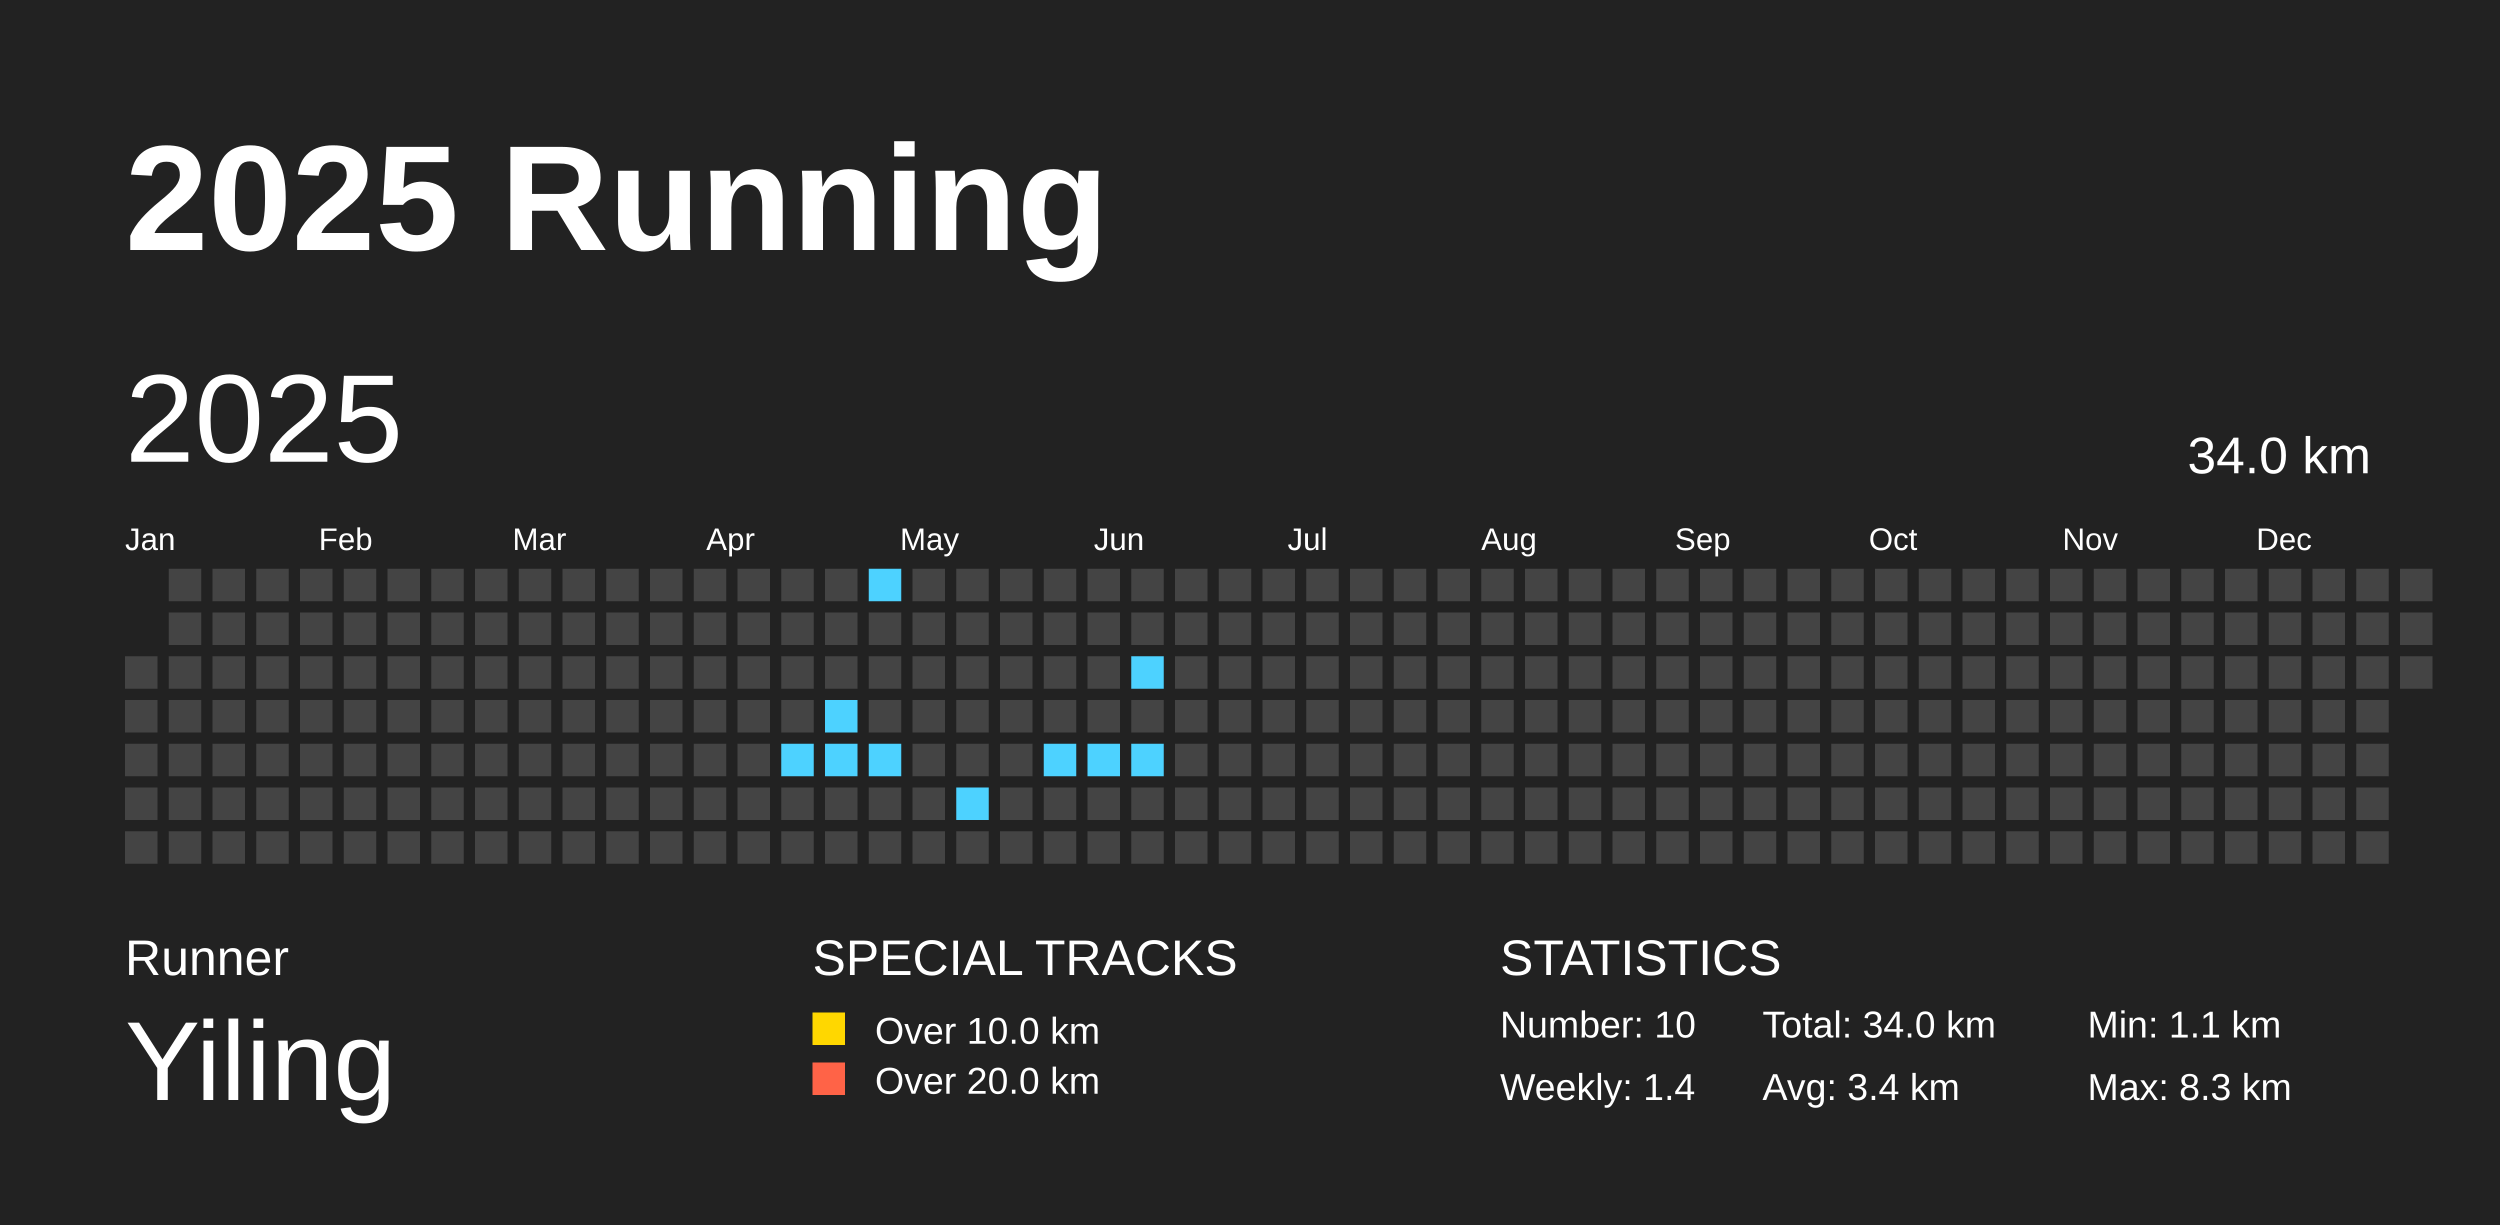
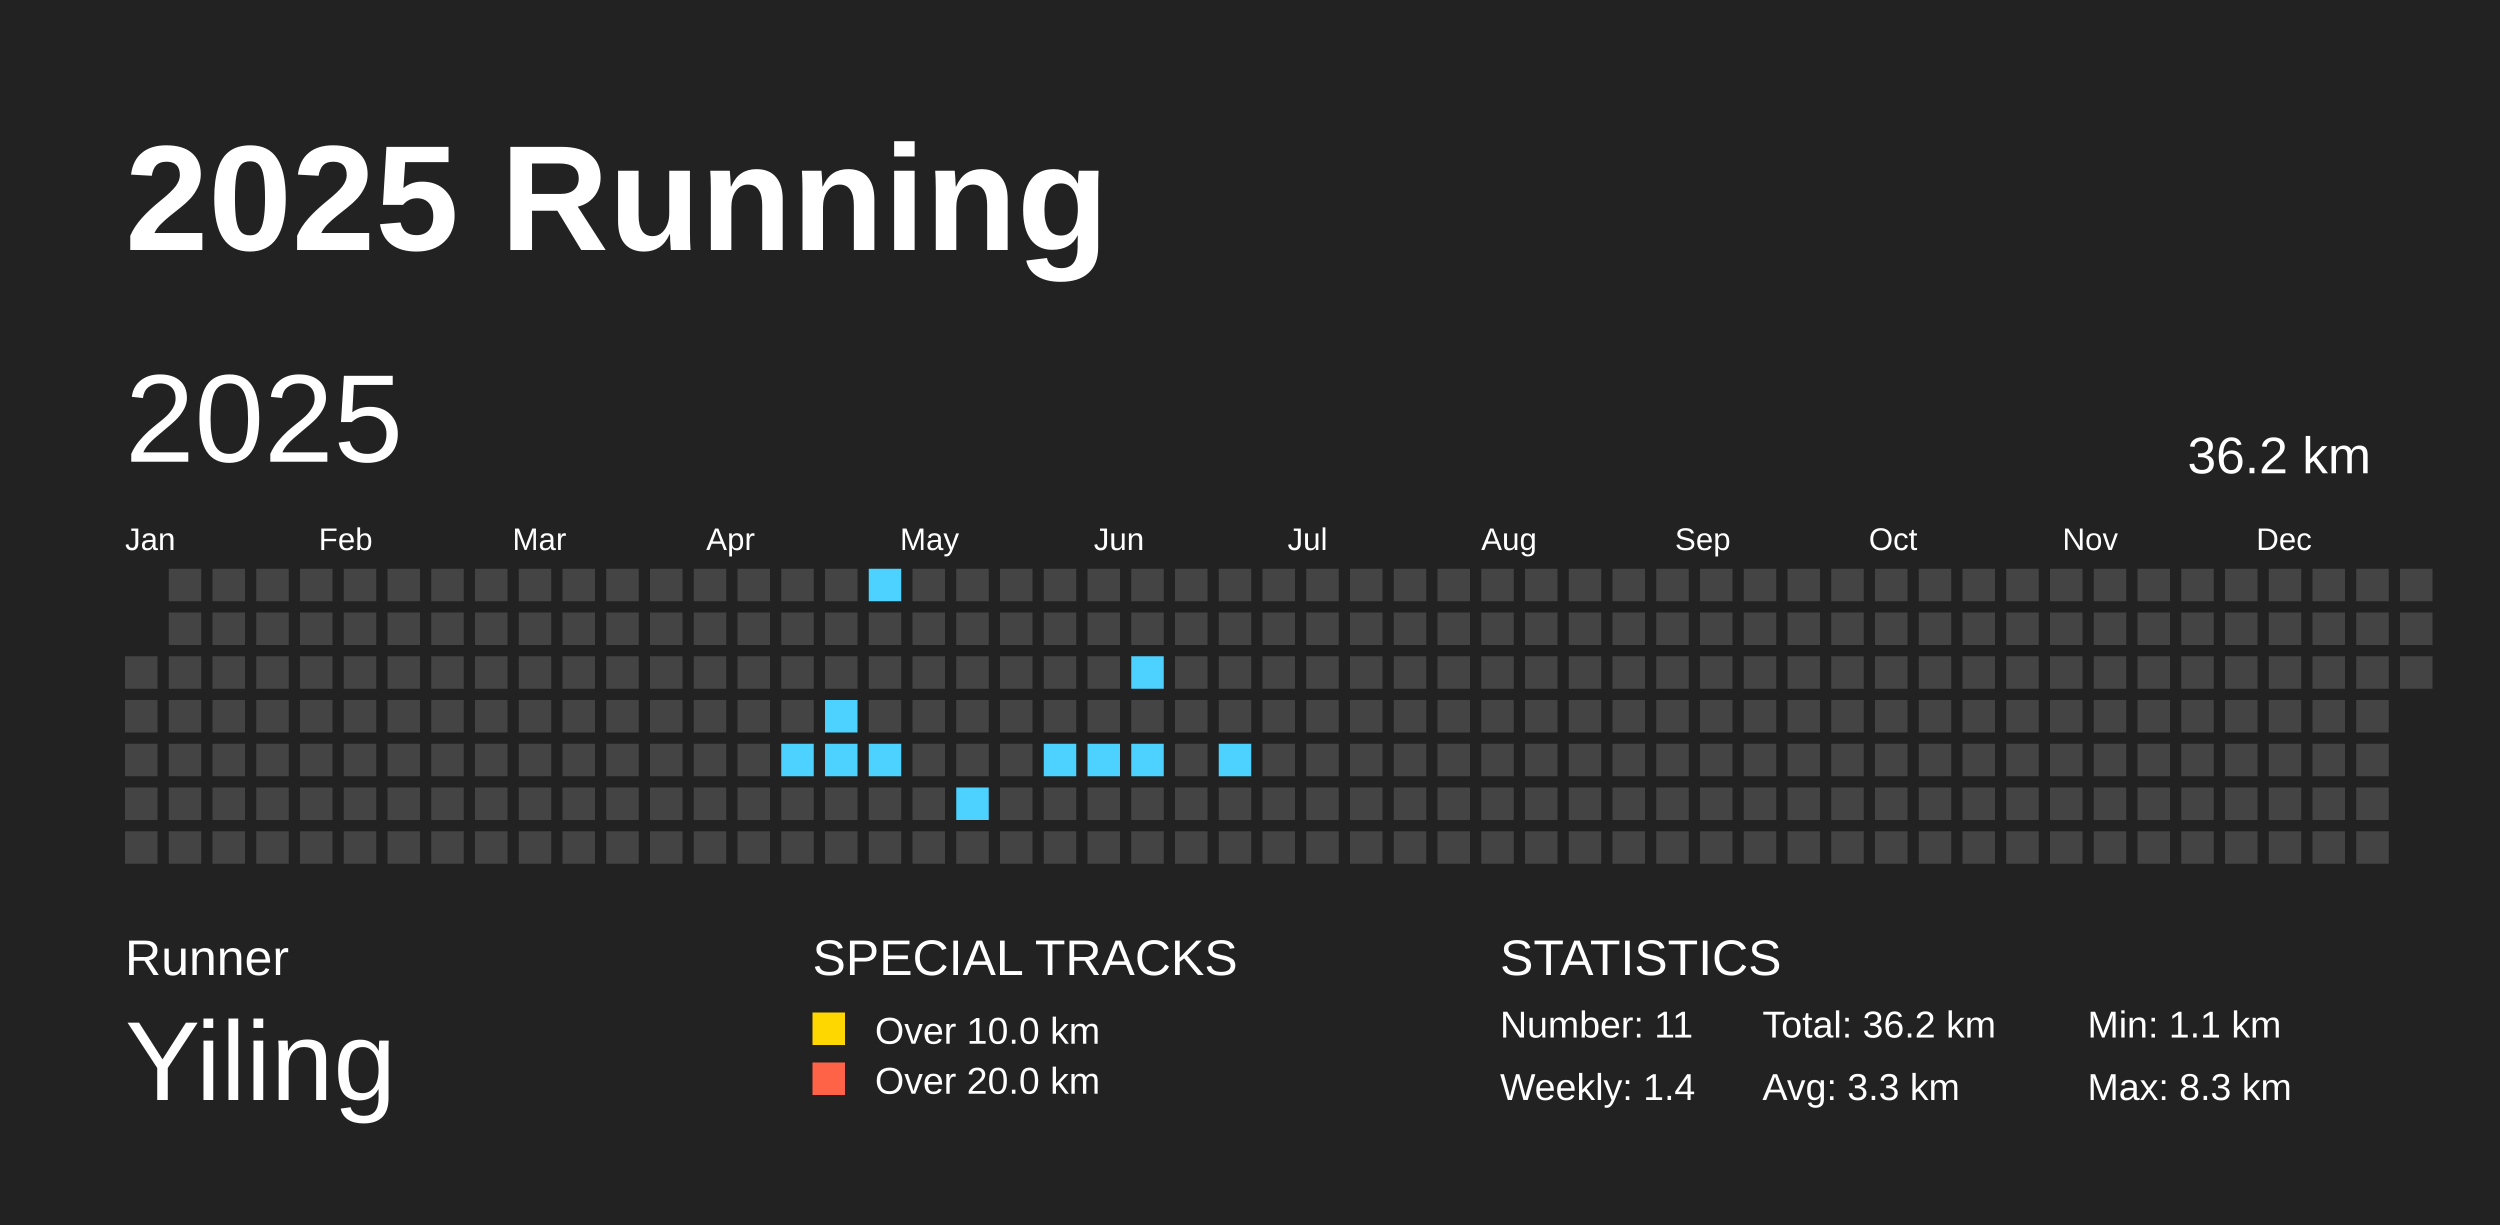
<svg xmlns="http://www.w3.org/2000/svg" baseProfile="full" height="98mm" version="1.1" viewBox="0,0,200,98" width="200mm">
  <defs />
  <rect fill="#222222" height="98" width="200" x="0" y="0" />
  <text fill="#FFFFFF" style="font-size:12px; font-family:Arial; font-weight:bold;" x="10" y="20">2025 Running</text>
  <text fill="#FFFFFF" style="font-size:4px; font-family:Arial" x="10" y="78">Runner</text>
  <text fill="#FFFFFF" style="font-size:9px; font-family:Arial" x="10" y="88">Yiling</text>
  <text fill="#FFFFFF" style="font-size:4px; font-family:Arial" x="65" y="78">SPECIAL TRACKS</text>
  <rect fill="gold" height="2.6" width="2.6" x="65" y="81" />
  <text fill="#FFFFFF" style="font-size:3px; font-family:Arial" x="70" y="83.5">Over 10.0 km</text>
  <rect fill="tomato" height="2.6" width="2.6" x="65" y="85" />
  <text fill="#FFFFFF" style="font-size:3px; font-family:Arial" x="70" y="87.5">Over 20.0 km</text>
  <text fill="#FFFFFF" style="font-size:4px; font-family:Arial" x="120" y="78">STATISTICS</text>
-   <text fill="#FFFFFF" style="font-size:3px; font-family:Arial" x="120" y="83">Number: 10</text>
+   <text fill="#FFFFFF" style="font-size:3px; font-family:Arial" x="120" y="83">Number: 11</text>
  <text fill="#FFFFFF" style="font-size:3px; font-family:Arial" x="120" y="88">Weekly: 1.4</text>
-   <text fill="#FFFFFF" style="font-size:3px; font-family:Arial" x="141" y="83">Total: 34.0 km</text>
-   <text fill="#FFFFFF" style="font-size:3px; font-family:Arial" x="141" y="88">Avg: 3.4 km</text>
+   <text fill="#FFFFFF" style="font-size:3px; font-family:Arial" x="141" y="83">Total: 36.2 km</text>
+   <text fill="#FFFFFF" style="font-size:3px; font-family:Arial" x="141" y="88">Avg: 3.3 km</text>
  <text fill="#FFFFFF" style="font-size:3px; font-family:Arial" x="167" y="83">Min: 1.1 km</text>
  <text fill="#FFFFFF" style="font-size:3px; font-family:Arial" x="167" y="88">Max: 8.3 km</text>
  <text dominant-baseline="hanging" fill="#FFFFFF" style="font-size:10.0px; font-family:Arial;" x="10" y="30">2025</text>
-   <text dominant-baseline="hanging" fill="#FFFFFF" style="font-size:4.125px; font-family:Arial;" x="175" y="35">34.0 km</text>
+   <text dominant-baseline="hanging" fill="#FFFFFF" style="font-size:4.125px; font-family:Arial;" x="175" y="35">36.2 km</text>
  <text fill="#FFFFFF" style="font-size:2.5px; font-family:Arial" x="10.0" y="44">Jan</text>
  <text fill="#FFFFFF" style="font-size:2.5px; font-family:Arial" x="25.5" y="44">Feb</text>
  <text fill="#FFFFFF" style="font-size:2.5px; font-family:Arial" x="41.0" y="44">Mar</text>
  <text fill="#FFFFFF" style="font-size:2.5px; font-family:Arial" x="56.5" y="44">Apr</text>
  <text fill="#FFFFFF" style="font-size:2.5px; font-family:Arial" x="72.0" y="44">May</text>
  <text fill="#FFFFFF" style="font-size:2.5px; font-family:Arial" x="87.5" y="44">Jun</text>
  <text fill="#FFFFFF" style="font-size:2.5px; font-family:Arial" x="103.0" y="44">Jul</text>
  <text fill="#FFFFFF" style="font-size:2.5px; font-family:Arial" x="118.5" y="44">Aug</text>
  <text fill="#FFFFFF" style="font-size:2.5px; font-family:Arial" x="134.0" y="44">Sep</text>
  <text fill="#FFFFFF" style="font-size:2.5px; font-family:Arial" x="149.5" y="44">Oct</text>
  <text fill="#FFFFFF" style="font-size:2.5px; font-family:Arial" x="165.0" y="44">Nov</text>
  <text fill="#FFFFFF" style="font-size:2.5px; font-family:Arial" x="180.5" y="44">Dec</text>
  <rect fill="#444444" height="2.6" width="2.6" x="10.0" y="52.5" />
  <rect fill="#444444" height="2.6" width="2.6" x="10.0" y="56.0" />
  <rect fill="#444444" height="2.6" width="2.6" x="10.0" y="59.5" />
  <rect fill="#444444" height="2.6" width="2.6" x="10.0" y="63.0" />
  <rect fill="#444444" height="2.6" width="2.6" x="10.0" y="66.5" />
  <rect fill="#444444" height="2.6" width="2.6" x="13.5" y="45.5" />
  <rect fill="#444444" height="2.6" width="2.6" x="13.5" y="49.0" />
  <rect fill="#444444" height="2.6" width="2.6" x="13.5" y="52.5" />
  <rect fill="#444444" height="2.6" width="2.6" x="13.5" y="56.0" />
  <rect fill="#444444" height="2.6" width="2.6" x="13.5" y="59.5" />
  <rect fill="#444444" height="2.6" width="2.6" x="13.5" y="63.0" />
  <rect fill="#444444" height="2.6" width="2.6" x="13.5" y="66.5" />
  <rect fill="#444444" height="2.6" width="2.6" x="17.0" y="45.5" />
  <rect fill="#444444" height="2.6" width="2.6" x="17.0" y="49.0" />
  <rect fill="#444444" height="2.6" width="2.6" x="17.0" y="52.5" />
  <rect fill="#444444" height="2.6" width="2.6" x="17.0" y="56.0" />
  <rect fill="#444444" height="2.6" width="2.6" x="17.0" y="59.5" />
  <rect fill="#444444" height="2.6" width="2.6" x="17.0" y="63.0" />
  <rect fill="#444444" height="2.6" width="2.6" x="17.0" y="66.5" />
  <rect fill="#444444" height="2.6" width="2.6" x="20.5" y="45.5" />
  <rect fill="#444444" height="2.6" width="2.6" x="20.5" y="49.0" />
  <rect fill="#444444" height="2.6" width="2.6" x="20.5" y="52.5" />
  <rect fill="#444444" height="2.6" width="2.6" x="20.5" y="56.0" />
  <rect fill="#444444" height="2.6" width="2.6" x="20.5" y="59.5" />
  <rect fill="#444444" height="2.6" width="2.6" x="20.5" y="63.0" />
  <rect fill="#444444" height="2.6" width="2.6" x="20.5" y="66.5" />
  <rect fill="#444444" height="2.6" width="2.6" x="24.0" y="45.5" />
  <rect fill="#444444" height="2.6" width="2.6" x="24.0" y="49.0" />
  <rect fill="#444444" height="2.6" width="2.6" x="24.0" y="52.5" />
  <rect fill="#444444" height="2.6" width="2.6" x="24.0" y="56.0" />
  <rect fill="#444444" height="2.6" width="2.6" x="24.0" y="59.5" />
  <rect fill="#444444" height="2.6" width="2.6" x="24.0" y="63.0" />
  <rect fill="#444444" height="2.6" width="2.6" x="24.0" y="66.5" />
  <rect fill="#444444" height="2.6" width="2.6" x="27.5" y="45.5" />
  <rect fill="#444444" height="2.6" width="2.6" x="27.5" y="49.0" />
  <rect fill="#444444" height="2.6" width="2.6" x="27.5" y="52.5" />
  <rect fill="#444444" height="2.6" width="2.6" x="27.5" y="56.0" />
  <rect fill="#444444" height="2.6" width="2.6" x="27.5" y="59.5" />
  <rect fill="#444444" height="2.6" width="2.6" x="27.5" y="63.0" />
  <rect fill="#444444" height="2.6" width="2.6" x="27.5" y="66.5" />
  <rect fill="#444444" height="2.6" width="2.6" x="31.0" y="45.5" />
  <rect fill="#444444" height="2.6" width="2.6" x="31.0" y="49.0" />
  <rect fill="#444444" height="2.6" width="2.6" x="31.0" y="52.5" />
  <rect fill="#444444" height="2.6" width="2.6" x="31.0" y="56.0" />
  <rect fill="#444444" height="2.6" width="2.6" x="31.0" y="59.5" />
  <rect fill="#444444" height="2.6" width="2.6" x="31.0" y="63.0" />
  <rect fill="#444444" height="2.6" width="2.6" x="31.0" y="66.5" />
  <rect fill="#444444" height="2.6" width="2.6" x="34.5" y="45.5" />
  <rect fill="#444444" height="2.6" width="2.6" x="34.5" y="49.0" />
  <rect fill="#444444" height="2.6" width="2.6" x="34.5" y="52.5" />
  <rect fill="#444444" height="2.6" width="2.6" x="34.5" y="56.0" />
  <rect fill="#444444" height="2.6" width="2.6" x="34.5" y="59.5" />
  <rect fill="#444444" height="2.6" width="2.6" x="34.5" y="63.0" />
  <rect fill="#444444" height="2.6" width="2.6" x="34.5" y="66.5" />
  <rect fill="#444444" height="2.6" width="2.6" x="38.0" y="45.5" />
  <rect fill="#444444" height="2.6" width="2.6" x="38.0" y="49.0" />
  <rect fill="#444444" height="2.6" width="2.6" x="38.0" y="52.5" />
  <rect fill="#444444" height="2.6" width="2.6" x="38.0" y="56.0" />
  <rect fill="#444444" height="2.6" width="2.6" x="38.0" y="59.5" />
  <rect fill="#444444" height="2.6" width="2.6" x="38.0" y="63.0" />
  <rect fill="#444444" height="2.6" width="2.6" x="38.0" y="66.5" />
  <rect fill="#444444" height="2.6" width="2.6" x="41.5" y="45.5" />
  <rect fill="#444444" height="2.6" width="2.6" x="41.5" y="49.0" />
  <rect fill="#444444" height="2.6" width="2.6" x="41.5" y="52.5" />
  <rect fill="#444444" height="2.6" width="2.6" x="41.5" y="56.0" />
  <rect fill="#444444" height="2.6" width="2.6" x="41.5" y="59.5" />
  <rect fill="#444444" height="2.6" width="2.6" x="41.5" y="63.0" />
  <rect fill="#444444" height="2.6" width="2.6" x="41.5" y="66.5" />
  <rect fill="#444444" height="2.6" width="2.6" x="45.0" y="45.5" />
  <rect fill="#444444" height="2.6" width="2.6" x="45.0" y="49.0" />
  <rect fill="#444444" height="2.6" width="2.6" x="45.0" y="52.5" />
  <rect fill="#444444" height="2.6" width="2.6" x="45.0" y="56.0" />
  <rect fill="#444444" height="2.6" width="2.6" x="45.0" y="59.5" />
  <rect fill="#444444" height="2.6" width="2.6" x="45.0" y="63.0" />
  <rect fill="#444444" height="2.6" width="2.6" x="45.0" y="66.5" />
  <rect fill="#444444" height="2.6" width="2.6" x="48.5" y="45.5" />
  <rect fill="#444444" height="2.6" width="2.6" x="48.5" y="49.0" />
  <rect fill="#444444" height="2.6" width="2.6" x="48.5" y="52.5" />
  <rect fill="#444444" height="2.6" width="2.6" x="48.5" y="56.0" />
  <rect fill="#444444" height="2.6" width="2.6" x="48.5" y="59.5" />
  <rect fill="#444444" height="2.6" width="2.6" x="48.5" y="63.0" />
  <rect fill="#444444" height="2.6" width="2.6" x="48.5" y="66.5" />
  <rect fill="#444444" height="2.6" width="2.6" x="52.0" y="45.5" />
  <rect fill="#444444" height="2.6" width="2.6" x="52.0" y="49.0" />
  <rect fill="#444444" height="2.6" width="2.6" x="52.0" y="52.5" />
  <rect fill="#444444" height="2.6" width="2.6" x="52.0" y="56.0" />
  <rect fill="#444444" height="2.6" width="2.6" x="52.0" y="59.5" />
  <rect fill="#444444" height="2.6" width="2.6" x="52.0" y="63.0" />
  <rect fill="#444444" height="2.6" width="2.6" x="52.0" y="66.5" />
  <rect fill="#444444" height="2.6" width="2.6" x="55.5" y="45.5" />
  <rect fill="#444444" height="2.6" width="2.6" x="55.5" y="49.0" />
  <rect fill="#444444" height="2.6" width="2.6" x="55.5" y="52.5" />
  <rect fill="#444444" height="2.6" width="2.6" x="55.5" y="56.0" />
  <rect fill="#444444" height="2.6" width="2.6" x="55.5" y="59.5" />
  <rect fill="#444444" height="2.6" width="2.6" x="55.5" y="63.0" />
  <rect fill="#444444" height="2.6" width="2.6" x="55.5" y="66.5" />
  <rect fill="#444444" height="2.6" width="2.6" x="59.0" y="45.5" />
  <rect fill="#444444" height="2.6" width="2.6" x="59.0" y="49.0" />
  <rect fill="#444444" height="2.6" width="2.6" x="59.0" y="52.5" />
  <rect fill="#444444" height="2.6" width="2.6" x="59.0" y="56.0" />
  <rect fill="#444444" height="2.6" width="2.6" x="59.0" y="59.5" />
  <rect fill="#444444" height="2.6" width="2.6" x="59.0" y="63.0" />
  <rect fill="#444444" height="2.6" width="2.6" x="59.0" y="66.5" />
  <rect fill="#444444" height="2.6" width="2.6" x="62.5" y="45.5" />
  <rect fill="#444444" height="2.6" width="2.6" x="62.5" y="49.0" />
  <rect fill="#444444" height="2.6" width="2.6" x="62.5" y="52.5" />
  <rect fill="#444444" height="2.6" width="2.6" x="62.5" y="56.0" />
  <rect fill="#4DD2FF" height="2.6" width="2.6" x="62.5" y="59.5" />
  <rect fill="#444444" height="2.6" width="2.6" x="62.5" y="63.0" />
  <rect fill="#444444" height="2.6" width="2.6" x="62.5" y="66.5" />
  <rect fill="#444444" height="2.6" width="2.6" x="66.0" y="45.5" />
  <rect fill="#444444" height="2.6" width="2.6" x="66.0" y="49.0" />
  <rect fill="#444444" height="2.6" width="2.6" x="66.0" y="52.5" />
  <rect fill="#4DD2FF" height="2.6" width="2.6" x="66.0" y="56.0" />
  <rect fill="#4DD2FF" height="2.6" width="2.6" x="66.0" y="59.5" />
  <rect fill="#444444" height="2.6" width="2.6" x="66.0" y="63.0" />
  <rect fill="#444444" height="2.6" width="2.6" x="66.0" y="66.5" />
  <rect fill="#4DD2FF" height="2.6" width="2.6" x="69.5" y="45.5" />
  <rect fill="#444444" height="2.6" width="2.6" x="69.5" y="49.0" />
  <rect fill="#444444" height="2.6" width="2.6" x="69.5" y="52.5" />
  <rect fill="#444444" height="2.6" width="2.6" x="69.5" y="56.0" />
  <rect fill="#4DD2FF" height="2.6" width="2.6" x="69.5" y="59.5" />
  <rect fill="#444444" height="2.6" width="2.6" x="69.5" y="63.0" />
  <rect fill="#444444" height="2.6" width="2.6" x="69.5" y="66.5" />
  <rect fill="#444444" height="2.6" width="2.6" x="73.0" y="45.5" />
  <rect fill="#444444" height="2.6" width="2.6" x="73.0" y="49.0" />
  <rect fill="#444444" height="2.6" width="2.6" x="73.0" y="52.5" />
  <rect fill="#444444" height="2.6" width="2.6" x="73.0" y="56.0" />
  <rect fill="#444444" height="2.6" width="2.6" x="73.0" y="59.5" />
  <rect fill="#444444" height="2.6" width="2.6" x="73.0" y="63.0" />
  <rect fill="#444444" height="2.6" width="2.6" x="73.0" y="66.5" />
  <rect fill="#444444" height="2.6" width="2.6" x="76.5" y="45.5" />
  <rect fill="#444444" height="2.6" width="2.6" x="76.5" y="49.0" />
  <rect fill="#444444" height="2.6" width="2.6" x="76.5" y="52.5" />
  <rect fill="#444444" height="2.6" width="2.6" x="76.5" y="56.0" />
  <rect fill="#444444" height="2.6" width="2.6" x="76.5" y="59.5" />
  <rect fill="#4DD2FF" height="2.6" width="2.6" x="76.5" y="63.0" />
  <rect fill="#444444" height="2.6" width="2.6" x="76.5" y="66.5" />
  <rect fill="#444444" height="2.6" width="2.6" x="80.0" y="45.5" />
  <rect fill="#444444" height="2.6" width="2.6" x="80.0" y="49.0" />
  <rect fill="#444444" height="2.6" width="2.6" x="80.0" y="52.5" />
  <rect fill="#444444" height="2.6" width="2.6" x="80.0" y="56.0" />
  <rect fill="#444444" height="2.6" width="2.6" x="80.0" y="59.5" />
  <rect fill="#444444" height="2.6" width="2.6" x="80.0" y="63.0" />
  <rect fill="#444444" height="2.6" width="2.6" x="80.0" y="66.5" />
  <rect fill="#444444" height="2.6" width="2.6" x="83.5" y="45.5" />
  <rect fill="#444444" height="2.6" width="2.6" x="83.5" y="49.0" />
  <rect fill="#444444" height="2.6" width="2.6" x="83.5" y="52.5" />
  <rect fill="#444444" height="2.6" width="2.6" x="83.5" y="56.0" />
  <rect fill="#4DD2FF" height="2.6" width="2.6" x="83.5" y="59.5" />
  <rect fill="#444444" height="2.6" width="2.6" x="83.5" y="63.0" />
  <rect fill="#444444" height="2.6" width="2.6" x="83.5" y="66.5" />
  <rect fill="#444444" height="2.6" width="2.6" x="87.0" y="45.5" />
  <rect fill="#444444" height="2.6" width="2.6" x="87.0" y="49.0" />
  <rect fill="#444444" height="2.6" width="2.6" x="87.0" y="52.5" />
  <rect fill="#444444" height="2.6" width="2.6" x="87.0" y="56.0" />
  <rect fill="#4DD2FF" height="2.6" width="2.6" x="87.0" y="59.5" />
  <rect fill="#444444" height="2.6" width="2.6" x="87.0" y="63.0" />
  <rect fill="#444444" height="2.6" width="2.6" x="87.0" y="66.5" />
  <rect fill="#444444" height="2.6" width="2.6" x="90.5" y="45.5" />
  <rect fill="#444444" height="2.6" width="2.6" x="90.5" y="49.0" />
  <rect fill="#4DD2FF" height="2.6" width="2.6" x="90.5" y="52.5" />
  <rect fill="#444444" height="2.6" width="2.6" x="90.5" y="56.0" />
  <rect fill="#4DD2FF" height="2.6" width="2.6" x="90.5" y="59.5" />
  <rect fill="#444444" height="2.6" width="2.6" x="90.5" y="63.0" />
  <rect fill="#444444" height="2.6" width="2.6" x="90.5" y="66.5" />
  <rect fill="#444444" height="2.6" width="2.6" x="94.0" y="45.5" />
  <rect fill="#444444" height="2.6" width="2.6" x="94.0" y="49.0" />
  <rect fill="#444444" height="2.6" width="2.6" x="94.0" y="52.5" />
  <rect fill="#444444" height="2.6" width="2.6" x="94.0" y="56.0" />
  <rect fill="#444444" height="2.6" width="2.6" x="94.0" y="59.5" />
  <rect fill="#444444" height="2.6" width="2.6" x="94.0" y="63.0" />
  <rect fill="#444444" height="2.6" width="2.6" x="94.0" y="66.5" />
  <rect fill="#444444" height="2.6" width="2.6" x="97.5" y="45.5" />
  <rect fill="#444444" height="2.6" width="2.6" x="97.5" y="49.0" />
  <rect fill="#444444" height="2.6" width="2.6" x="97.5" y="52.5" />
  <rect fill="#444444" height="2.6" width="2.6" x="97.5" y="56.0" />
-   <rect fill="#444444" height="2.6" width="2.6" x="97.5" y="59.5" />
+   <rect fill="#4DD2FF" height="2.6" width="2.6" x="97.5" y="59.5" />
  <rect fill="#444444" height="2.6" width="2.6" x="97.5" y="63.0" />
  <rect fill="#444444" height="2.6" width="2.6" x="97.5" y="66.5" />
  <rect fill="#444444" height="2.6" width="2.6" x="101.0" y="45.5" />
  <rect fill="#444444" height="2.6" width="2.6" x="101.0" y="49.0" />
  <rect fill="#444444" height="2.6" width="2.6" x="101.0" y="52.5" />
  <rect fill="#444444" height="2.6" width="2.6" x="101.0" y="56.0" />
  <rect fill="#444444" height="2.6" width="2.6" x="101.0" y="59.5" />
  <rect fill="#444444" height="2.6" width="2.6" x="101.0" y="63.0" />
  <rect fill="#444444" height="2.6" width="2.6" x="101.0" y="66.5" />
  <rect fill="#444444" height="2.6" width="2.6" x="104.5" y="45.5" />
  <rect fill="#444444" height="2.6" width="2.6" x="104.5" y="49.0" />
  <rect fill="#444444" height="2.6" width="2.6" x="104.5" y="52.5" />
  <rect fill="#444444" height="2.6" width="2.6" x="104.5" y="56.0" />
  <rect fill="#444444" height="2.6" width="2.6" x="104.5" y="59.5" />
  <rect fill="#444444" height="2.6" width="2.6" x="104.5" y="63.0" />
  <rect fill="#444444" height="2.6" width="2.6" x="104.5" y="66.5" />
  <rect fill="#444444" height="2.6" width="2.6" x="108.0" y="45.5" />
  <rect fill="#444444" height="2.6" width="2.6" x="108.0" y="49.0" />
  <rect fill="#444444" height="2.6" width="2.6" x="108.0" y="52.5" />
  <rect fill="#444444" height="2.6" width="2.6" x="108.0" y="56.0" />
  <rect fill="#444444" height="2.6" width="2.6" x="108.0" y="59.5" />
  <rect fill="#444444" height="2.6" width="2.6" x="108.0" y="63.0" />
  <rect fill="#444444" height="2.6" width="2.6" x="108.0" y="66.5" />
  <rect fill="#444444" height="2.6" width="2.6" x="111.5" y="45.5" />
  <rect fill="#444444" height="2.6" width="2.6" x="111.5" y="49.0" />
  <rect fill="#444444" height="2.6" width="2.6" x="111.5" y="52.5" />
  <rect fill="#444444" height="2.6" width="2.6" x="111.5" y="56.0" />
  <rect fill="#444444" height="2.6" width="2.6" x="111.5" y="59.5" />
  <rect fill="#444444" height="2.6" width="2.6" x="111.5" y="63.0" />
  <rect fill="#444444" height="2.6" width="2.6" x="111.5" y="66.5" />
  <rect fill="#444444" height="2.6" width="2.6" x="115.0" y="45.5" />
  <rect fill="#444444" height="2.6" width="2.6" x="115.0" y="49.0" />
  <rect fill="#444444" height="2.6" width="2.6" x="115.0" y="52.5" />
  <rect fill="#444444" height="2.6" width="2.6" x="115.0" y="56.0" />
  <rect fill="#444444" height="2.6" width="2.6" x="115.0" y="59.5" />
  <rect fill="#444444" height="2.6" width="2.6" x="115.0" y="63.0" />
  <rect fill="#444444" height="2.6" width="2.6" x="115.0" y="66.5" />
  <rect fill="#444444" height="2.6" width="2.6" x="118.5" y="45.5" />
  <rect fill="#444444" height="2.6" width="2.6" x="118.5" y="49.0" />
  <rect fill="#444444" height="2.6" width="2.6" x="118.5" y="52.5" />
  <rect fill="#444444" height="2.6" width="2.6" x="118.5" y="56.0" />
  <rect fill="#444444" height="2.6" width="2.6" x="118.5" y="59.5" />
  <rect fill="#444444" height="2.6" width="2.6" x="118.5" y="63.0" />
  <rect fill="#444444" height="2.6" width="2.6" x="118.5" y="66.5" />
  <rect fill="#444444" height="2.6" width="2.6" x="122.0" y="45.5" />
  <rect fill="#444444" height="2.6" width="2.6" x="122.0" y="49.0" />
  <rect fill="#444444" height="2.6" width="2.6" x="122.0" y="52.5" />
  <rect fill="#444444" height="2.6" width="2.6" x="122.0" y="56.0" />
  <rect fill="#444444" height="2.6" width="2.6" x="122.0" y="59.5" />
  <rect fill="#444444" height="2.6" width="2.6" x="122.0" y="63.0" />
  <rect fill="#444444" height="2.6" width="2.6" x="122.0" y="66.5" />
  <rect fill="#444444" height="2.6" width="2.6" x="125.5" y="45.5" />
  <rect fill="#444444" height="2.6" width="2.6" x="125.5" y="49.0" />
  <rect fill="#444444" height="2.6" width="2.6" x="125.5" y="52.5" />
  <rect fill="#444444" height="2.6" width="2.6" x="125.5" y="56.0" />
  <rect fill="#444444" height="2.6" width="2.6" x="125.5" y="59.5" />
  <rect fill="#444444" height="2.6" width="2.6" x="125.5" y="63.0" />
  <rect fill="#444444" height="2.6" width="2.6" x="125.5" y="66.5" />
  <rect fill="#444444" height="2.6" width="2.6" x="129.0" y="45.5" />
  <rect fill="#444444" height="2.6" width="2.6" x="129.0" y="49.0" />
  <rect fill="#444444" height="2.6" width="2.6" x="129.0" y="52.5" />
  <rect fill="#444444" height="2.6" width="2.6" x="129.0" y="56.0" />
  <rect fill="#444444" height="2.6" width="2.6" x="129.0" y="59.5" />
  <rect fill="#444444" height="2.6" width="2.6" x="129.0" y="63.0" />
  <rect fill="#444444" height="2.6" width="2.6" x="129.0" y="66.5" />
  <rect fill="#444444" height="2.6" width="2.6" x="132.5" y="45.5" />
  <rect fill="#444444" height="2.6" width="2.6" x="132.5" y="49.0" />
  <rect fill="#444444" height="2.6" width="2.6" x="132.5" y="52.5" />
  <rect fill="#444444" height="2.6" width="2.6" x="132.5" y="56.0" />
  <rect fill="#444444" height="2.6" width="2.6" x="132.5" y="59.5" />
  <rect fill="#444444" height="2.6" width="2.6" x="132.5" y="63.0" />
  <rect fill="#444444" height="2.6" width="2.6" x="132.5" y="66.5" />
  <rect fill="#444444" height="2.6" width="2.6" x="136.0" y="45.5" />
  <rect fill="#444444" height="2.6" width="2.6" x="136.0" y="49.0" />
  <rect fill="#444444" height="2.6" width="2.6" x="136.0" y="52.5" />
  <rect fill="#444444" height="2.6" width="2.6" x="136.0" y="56.0" />
  <rect fill="#444444" height="2.6" width="2.6" x="136.0" y="59.5" />
  <rect fill="#444444" height="2.6" width="2.6" x="136.0" y="63.0" />
  <rect fill="#444444" height="2.6" width="2.6" x="136.0" y="66.5" />
  <rect fill="#444444" height="2.6" width="2.6" x="139.5" y="45.5" />
  <rect fill="#444444" height="2.6" width="2.6" x="139.5" y="49.0" />
  <rect fill="#444444" height="2.6" width="2.6" x="139.5" y="52.5" />
  <rect fill="#444444" height="2.6" width="2.6" x="139.5" y="56.0" />
  <rect fill="#444444" height="2.6" width="2.6" x="139.5" y="59.5" />
  <rect fill="#444444" height="2.6" width="2.6" x="139.5" y="63.0" />
  <rect fill="#444444" height="2.6" width="2.6" x="139.5" y="66.5" />
  <rect fill="#444444" height="2.6" width="2.6" x="143.0" y="45.5" />
  <rect fill="#444444" height="2.6" width="2.6" x="143.0" y="49.0" />
  <rect fill="#444444" height="2.6" width="2.6" x="143.0" y="52.5" />
  <rect fill="#444444" height="2.6" width="2.6" x="143.0" y="56.0" />
  <rect fill="#444444" height="2.6" width="2.6" x="143.0" y="59.5" />
  <rect fill="#444444" height="2.6" width="2.6" x="143.0" y="63.0" />
  <rect fill="#444444" height="2.6" width="2.6" x="143.0" y="66.5" />
  <rect fill="#444444" height="2.6" width="2.6" x="146.5" y="45.5" />
  <rect fill="#444444" height="2.6" width="2.6" x="146.5" y="49.0" />
  <rect fill="#444444" height="2.6" width="2.6" x="146.5" y="52.5" />
  <rect fill="#444444" height="2.6" width="2.6" x="146.5" y="56.0" />
  <rect fill="#444444" height="2.6" width="2.6" x="146.5" y="59.5" />
  <rect fill="#444444" height="2.6" width="2.6" x="146.5" y="63.0" />
  <rect fill="#444444" height="2.6" width="2.6" x="146.5" y="66.5" />
  <rect fill="#444444" height="2.6" width="2.6" x="150.0" y="45.5" />
  <rect fill="#444444" height="2.6" width="2.6" x="150.0" y="49.0" />
  <rect fill="#444444" height="2.6" width="2.6" x="150.0" y="52.5" />
  <rect fill="#444444" height="2.6" width="2.6" x="150.0" y="56.0" />
  <rect fill="#444444" height="2.6" width="2.6" x="150.0" y="59.5" />
  <rect fill="#444444" height="2.6" width="2.6" x="150.0" y="63.0" />
  <rect fill="#444444" height="2.6" width="2.6" x="150.0" y="66.5" />
  <rect fill="#444444" height="2.6" width="2.6" x="153.5" y="45.5" />
  <rect fill="#444444" height="2.6" width="2.6" x="153.5" y="49.0" />
  <rect fill="#444444" height="2.6" width="2.6" x="153.5" y="52.5" />
  <rect fill="#444444" height="2.6" width="2.6" x="153.5" y="56.0" />
  <rect fill="#444444" height="2.6" width="2.6" x="153.5" y="59.5" />
  <rect fill="#444444" height="2.6" width="2.6" x="153.5" y="63.0" />
  <rect fill="#444444" height="2.6" width="2.6" x="153.5" y="66.5" />
  <rect fill="#444444" height="2.6" width="2.6" x="157.0" y="45.5" />
  <rect fill="#444444" height="2.6" width="2.6" x="157.0" y="49.0" />
  <rect fill="#444444" height="2.6" width="2.6" x="157.0" y="52.5" />
  <rect fill="#444444" height="2.6" width="2.6" x="157.0" y="56.0" />
  <rect fill="#444444" height="2.6" width="2.6" x="157.0" y="59.5" />
  <rect fill="#444444" height="2.6" width="2.6" x="157.0" y="63.0" />
  <rect fill="#444444" height="2.6" width="2.6" x="157.0" y="66.5" />
  <rect fill="#444444" height="2.6" width="2.6" x="160.5" y="45.5" />
  <rect fill="#444444" height="2.6" width="2.6" x="160.5" y="49.0" />
  <rect fill="#444444" height="2.6" width="2.6" x="160.5" y="52.5" />
  <rect fill="#444444" height="2.6" width="2.6" x="160.5" y="56.0" />
  <rect fill="#444444" height="2.6" width="2.6" x="160.5" y="59.5" />
  <rect fill="#444444" height="2.6" width="2.6" x="160.5" y="63.0" />
  <rect fill="#444444" height="2.6" width="2.6" x="160.5" y="66.5" />
  <rect fill="#444444" height="2.6" width="2.6" x="164.0" y="45.5" />
  <rect fill="#444444" height="2.6" width="2.6" x="164.0" y="49.0" />
  <rect fill="#444444" height="2.6" width="2.6" x="164.0" y="52.5" />
  <rect fill="#444444" height="2.6" width="2.6" x="164.0" y="56.0" />
  <rect fill="#444444" height="2.6" width="2.6" x="164.0" y="59.5" />
  <rect fill="#444444" height="2.6" width="2.6" x="164.0" y="63.0" />
  <rect fill="#444444" height="2.6" width="2.6" x="164.0" y="66.5" />
  <rect fill="#444444" height="2.6" width="2.6" x="167.5" y="45.5" />
  <rect fill="#444444" height="2.6" width="2.6" x="167.5" y="49.0" />
  <rect fill="#444444" height="2.6" width="2.6" x="167.5" y="52.5" />
  <rect fill="#444444" height="2.6" width="2.6" x="167.5" y="56.0" />
  <rect fill="#444444" height="2.6" width="2.6" x="167.5" y="59.5" />
  <rect fill="#444444" height="2.6" width="2.6" x="167.5" y="63.0" />
  <rect fill="#444444" height="2.6" width="2.6" x="167.5" y="66.5" />
  <rect fill="#444444" height="2.6" width="2.6" x="171.0" y="45.5" />
  <rect fill="#444444" height="2.6" width="2.6" x="171.0" y="49.0" />
  <rect fill="#444444" height="2.6" width="2.6" x="171.0" y="52.5" />
  <rect fill="#444444" height="2.6" width="2.6" x="171.0" y="56.0" />
  <rect fill="#444444" height="2.6" width="2.6" x="171.0" y="59.5" />
  <rect fill="#444444" height="2.6" width="2.6" x="171.0" y="63.0" />
  <rect fill="#444444" height="2.6" width="2.6" x="171.0" y="66.5" />
  <rect fill="#444444" height="2.6" width="2.6" x="174.5" y="45.5" />
  <rect fill="#444444" height="2.6" width="2.6" x="174.5" y="49.0" />
  <rect fill="#444444" height="2.6" width="2.6" x="174.5" y="52.5" />
  <rect fill="#444444" height="2.6" width="2.6" x="174.5" y="56.0" />
  <rect fill="#444444" height="2.6" width="2.6" x="174.5" y="59.5" />
  <rect fill="#444444" height="2.6" width="2.6" x="174.5" y="63.0" />
  <rect fill="#444444" height="2.6" width="2.6" x="174.5" y="66.5" />
  <rect fill="#444444" height="2.6" width="2.6" x="178.0" y="45.5" />
  <rect fill="#444444" height="2.6" width="2.6" x="178.0" y="49.0" />
  <rect fill="#444444" height="2.6" width="2.6" x="178.0" y="52.5" />
  <rect fill="#444444" height="2.6" width="2.6" x="178.0" y="56.0" />
  <rect fill="#444444" height="2.6" width="2.6" x="178.0" y="59.5" />
  <rect fill="#444444" height="2.6" width="2.6" x="178.0" y="63.0" />
  <rect fill="#444444" height="2.6" width="2.6" x="178.0" y="66.5" />
  <rect fill="#444444" height="2.6" width="2.6" x="181.5" y="45.5" />
  <rect fill="#444444" height="2.6" width="2.6" x="181.5" y="49.0" />
  <rect fill="#444444" height="2.6" width="2.6" x="181.5" y="52.5" />
  <rect fill="#444444" height="2.6" width="2.6" x="181.5" y="56.0" />
  <rect fill="#444444" height="2.6" width="2.6" x="181.5" y="59.5" />
  <rect fill="#444444" height="2.6" width="2.6" x="181.5" y="63.0" />
  <rect fill="#444444" height="2.6" width="2.6" x="181.5" y="66.5" />
  <rect fill="#444444" height="2.6" width="2.6" x="185.0" y="45.5" />
  <rect fill="#444444" height="2.6" width="2.6" x="185.0" y="49.0" />
  <rect fill="#444444" height="2.6" width="2.6" x="185.0" y="52.5" />
  <rect fill="#444444" height="2.6" width="2.6" x="185.0" y="56.0" />
  <rect fill="#444444" height="2.6" width="2.6" x="185.0" y="59.5" />
  <rect fill="#444444" height="2.6" width="2.6" x="185.0" y="63.0" />
  <rect fill="#444444" height="2.6" width="2.6" x="185.0" y="66.5" />
  <rect fill="#444444" height="2.6" width="2.6" x="188.5" y="45.5" />
  <rect fill="#444444" height="2.6" width="2.6" x="188.5" y="49.0" />
  <rect fill="#444444" height="2.6" width="2.6" x="188.5" y="52.5" />
  <rect fill="#444444" height="2.6" width="2.6" x="188.5" y="56.0" />
  <rect fill="#444444" height="2.6" width="2.6" x="188.5" y="59.5" />
  <rect fill="#444444" height="2.6" width="2.6" x="188.5" y="63.0" />
  <rect fill="#444444" height="2.6" width="2.6" x="188.5" y="66.5" />
  <rect fill="#444444" height="2.6" width="2.6" x="192.0" y="45.5" />
  <rect fill="#444444" height="2.6" width="2.6" x="192.0" y="49.0" />
  <rect fill="#444444" height="2.6" width="2.6" x="192.0" y="52.5" />
</svg>
